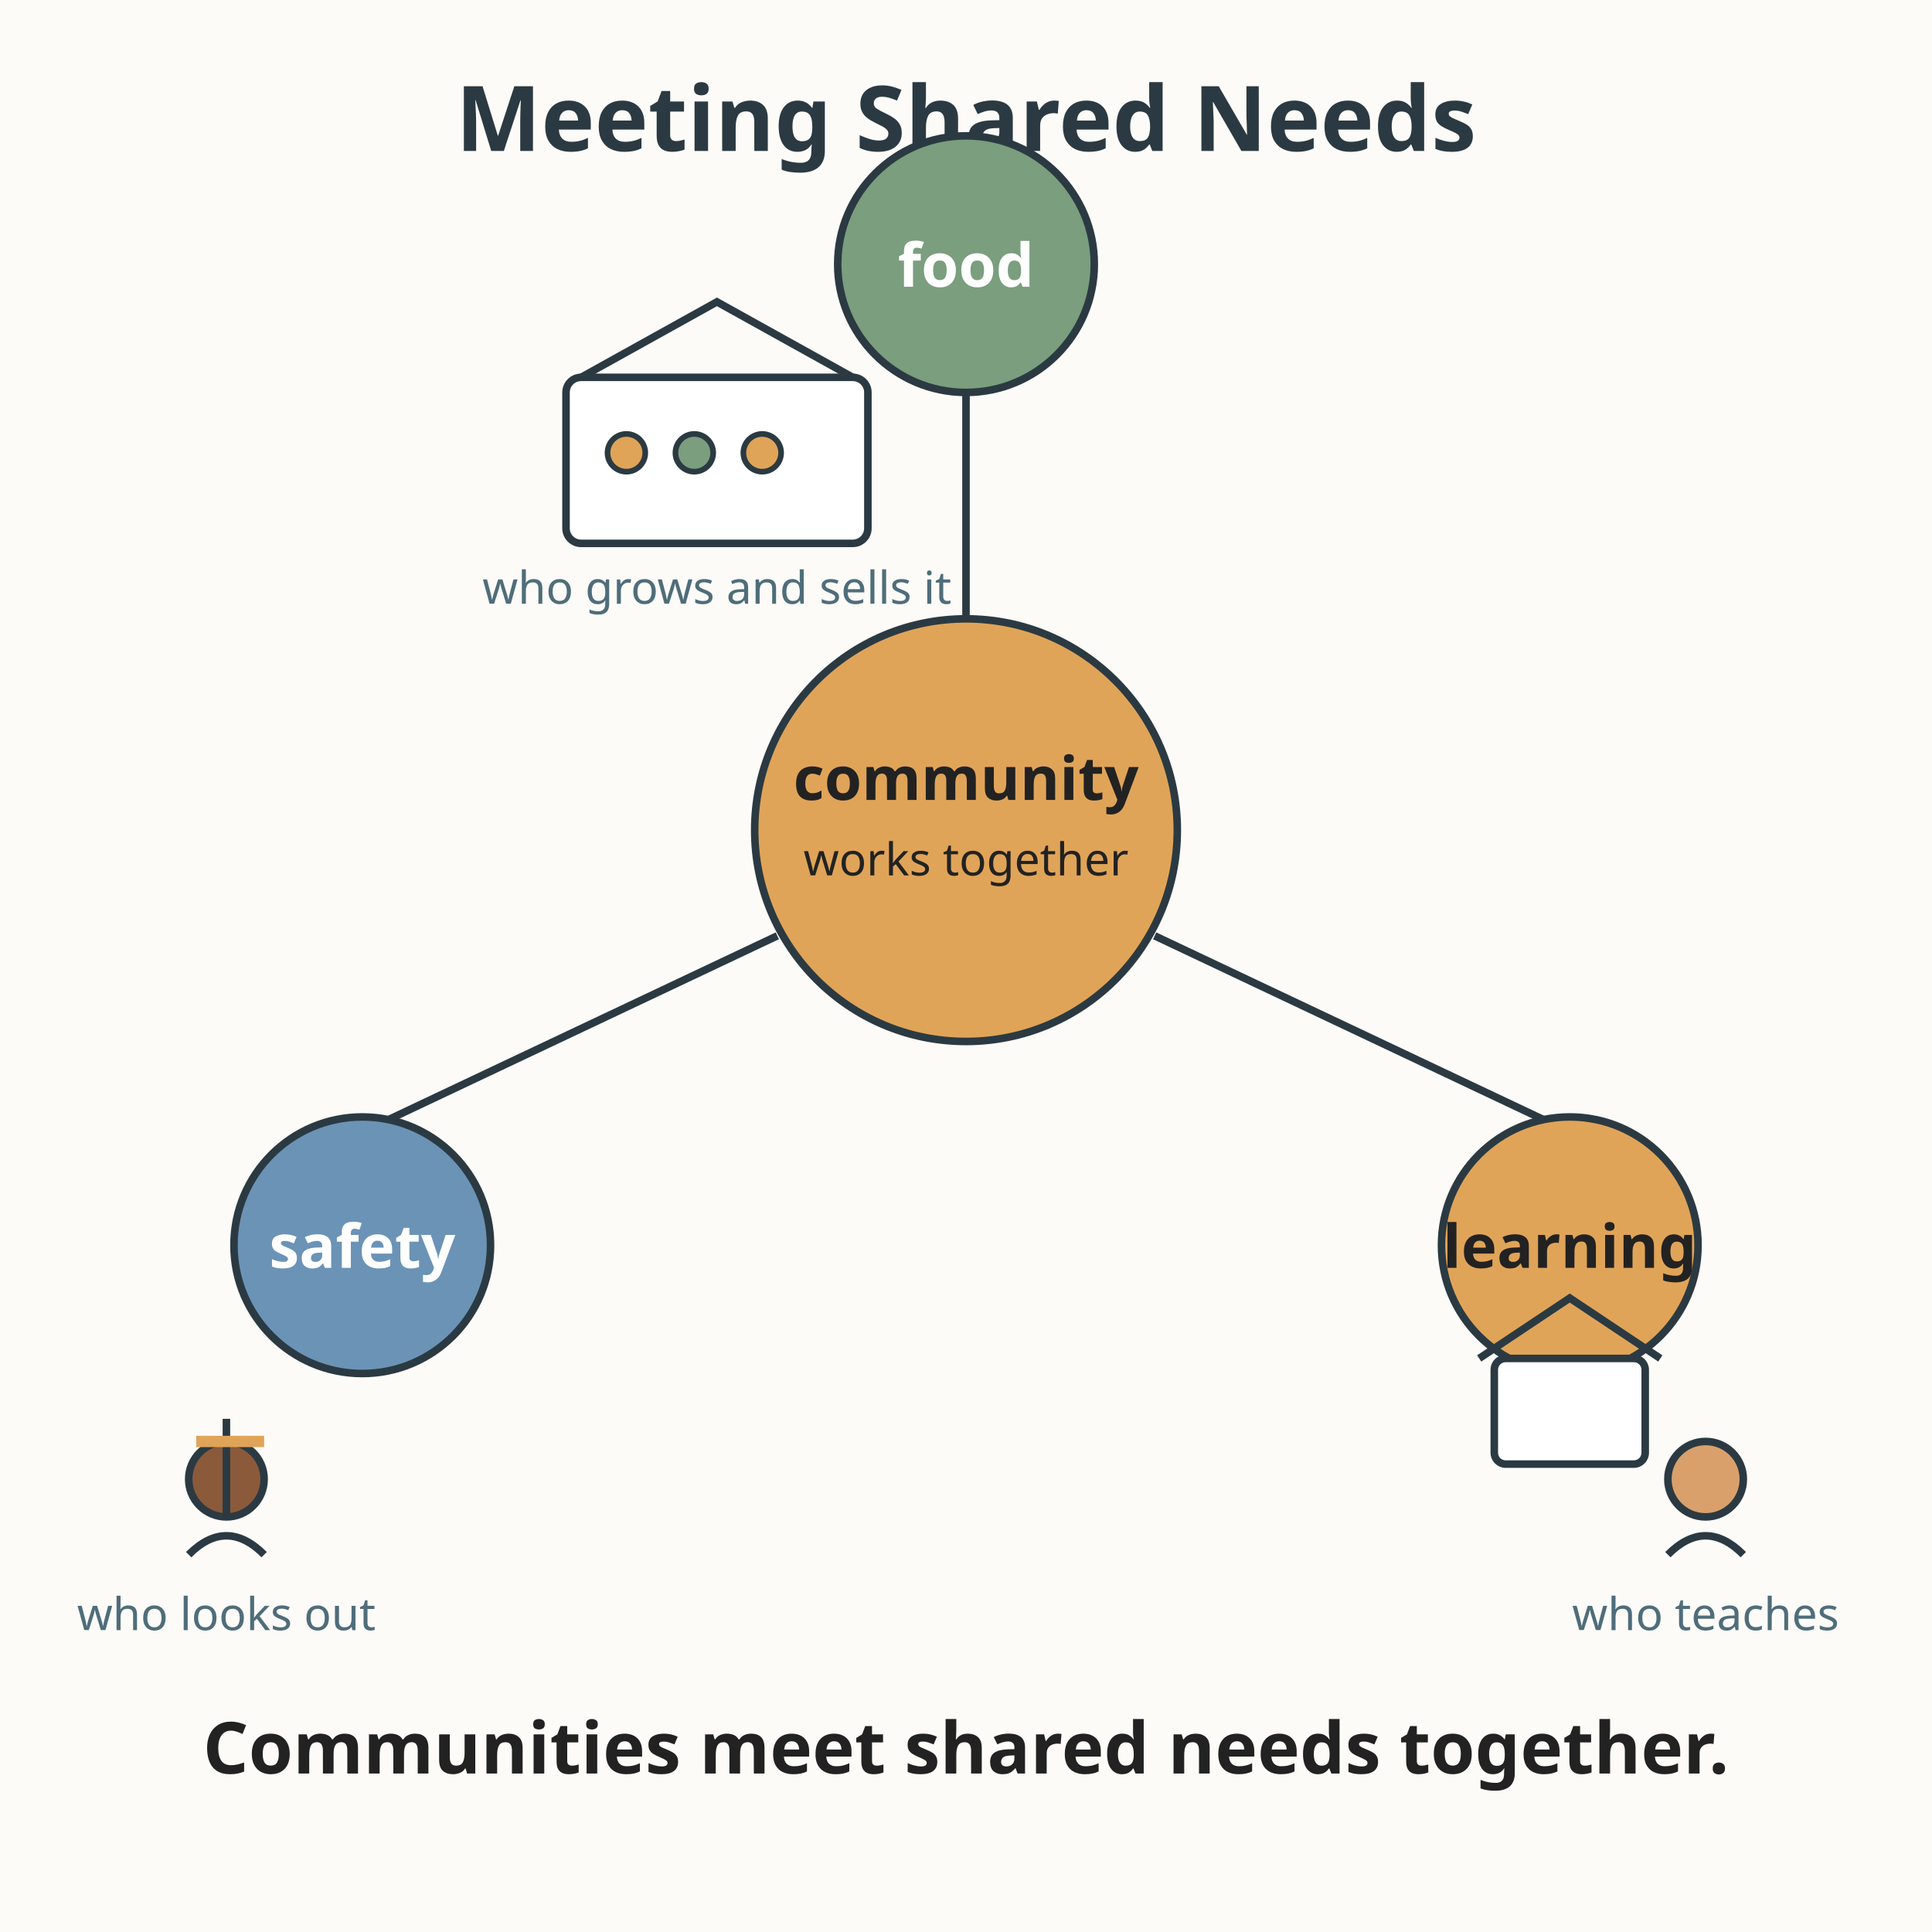
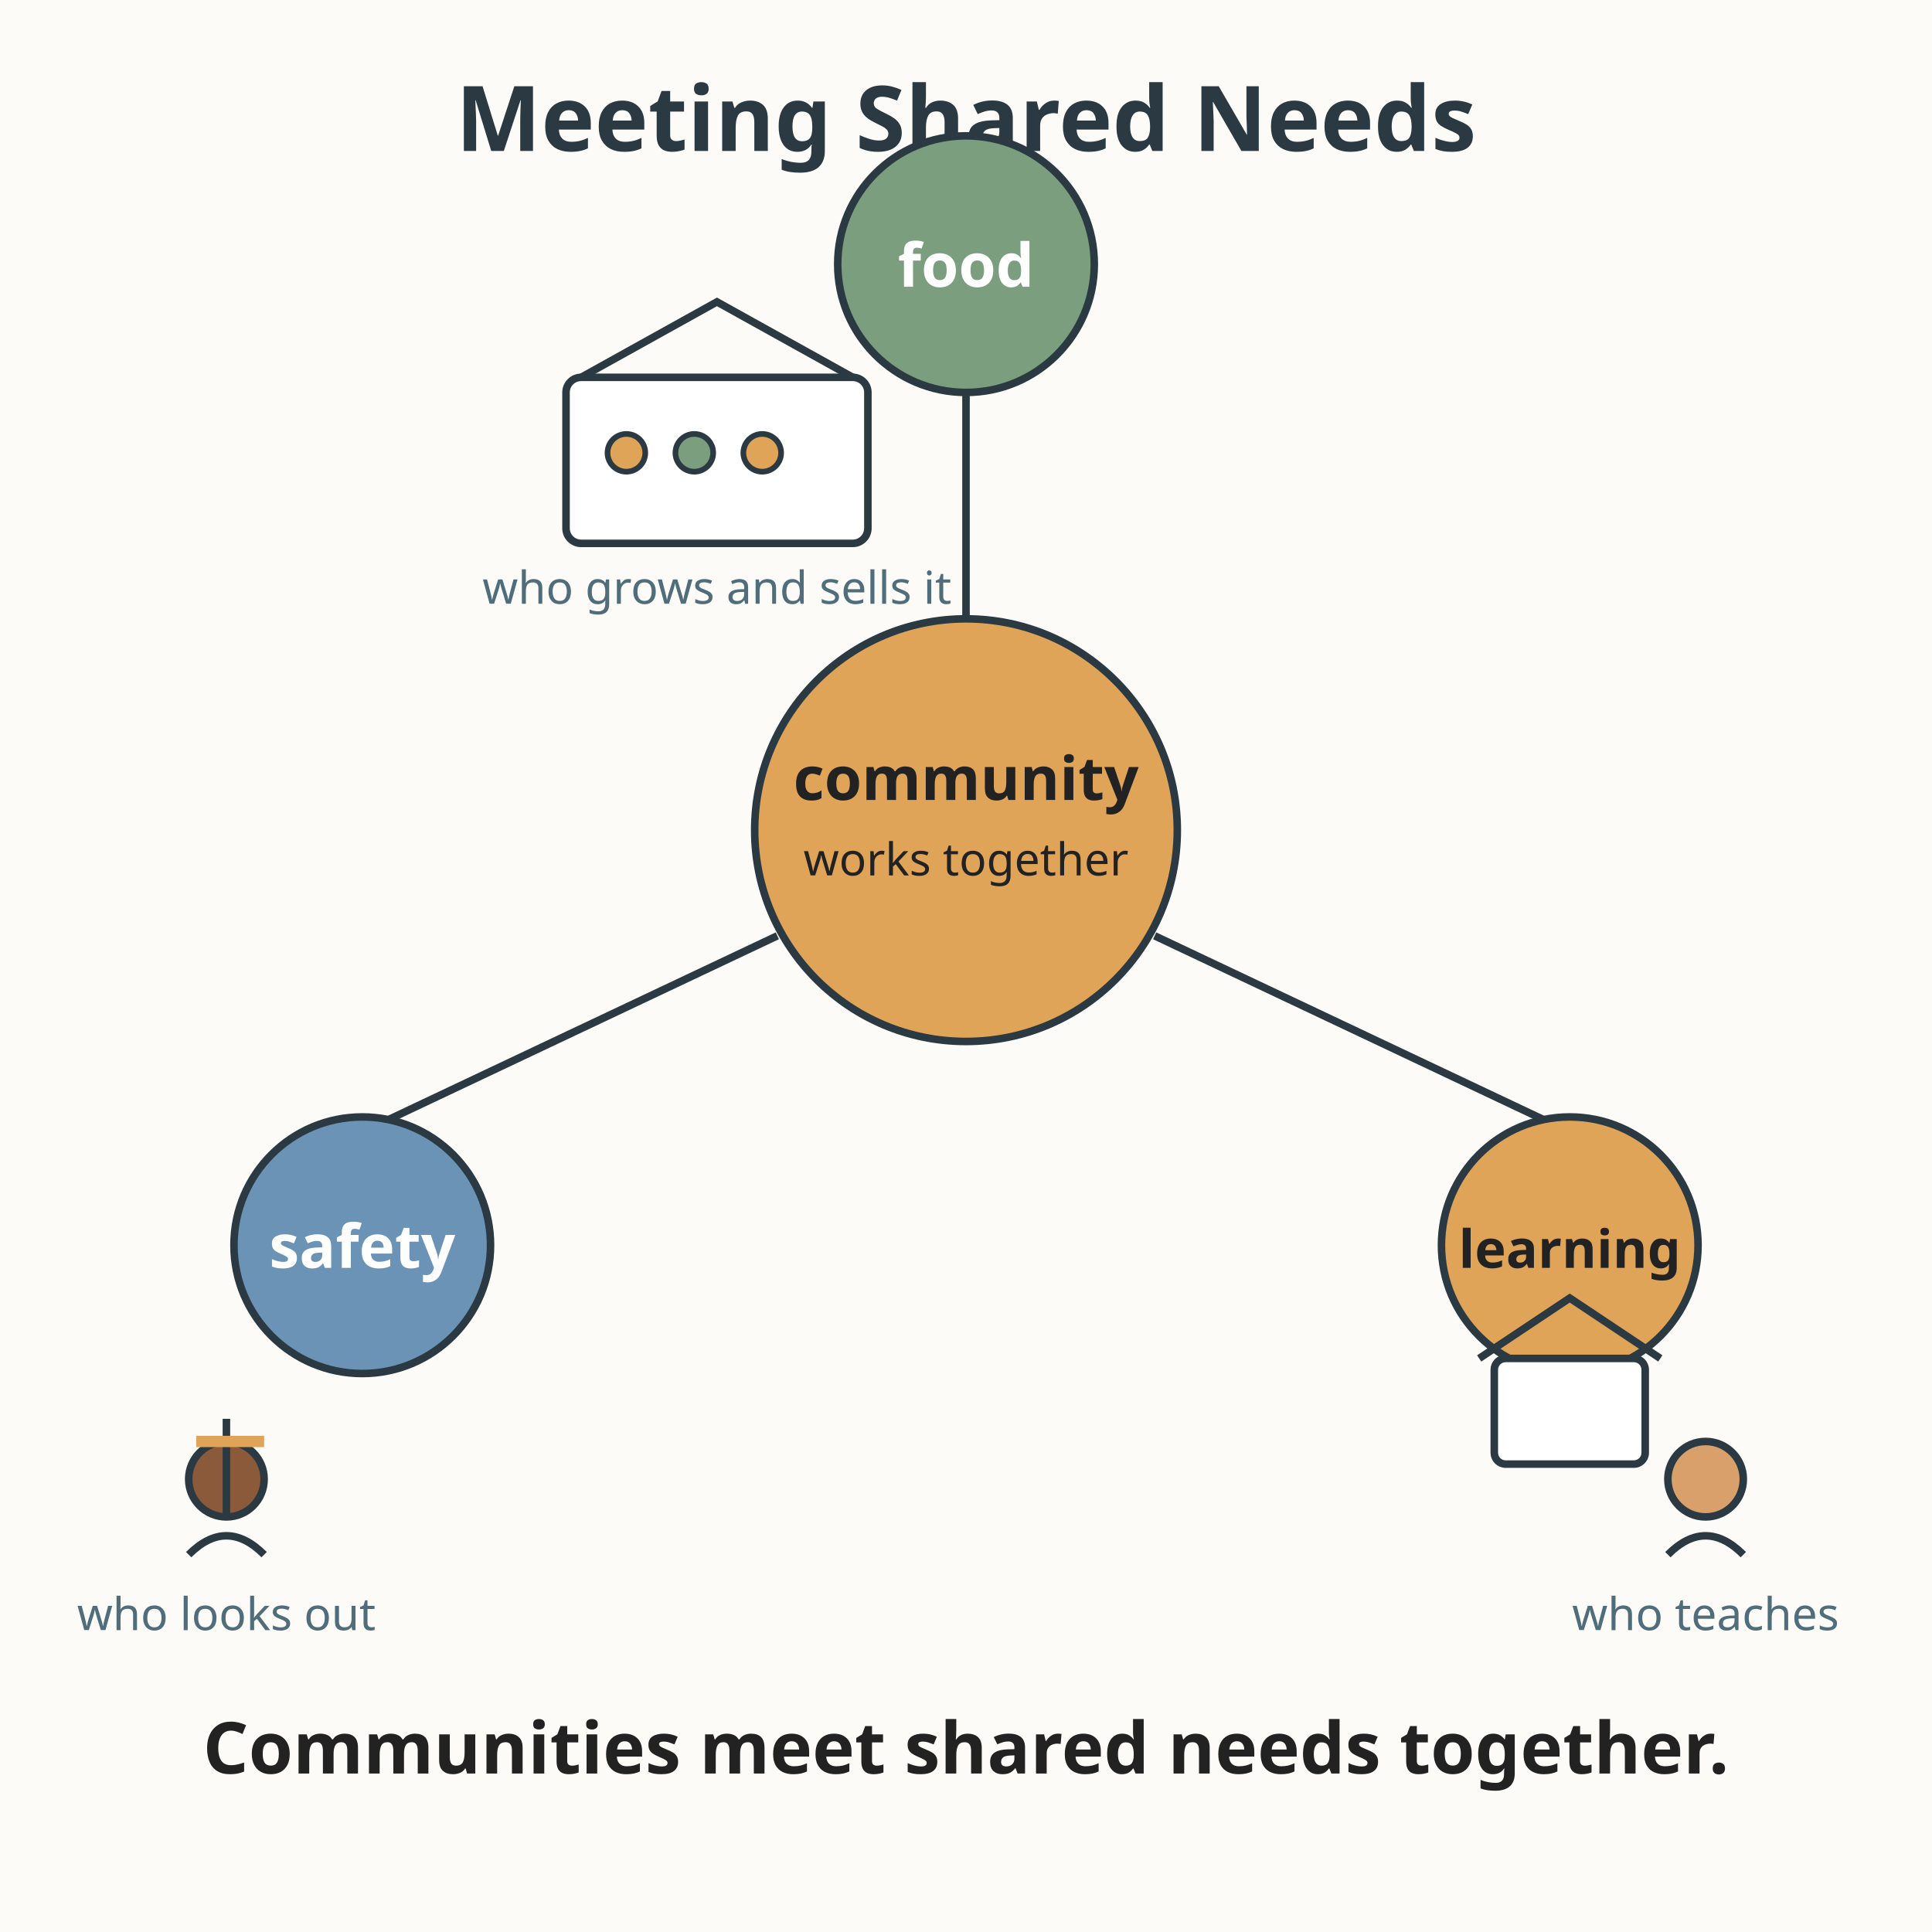
<svg xmlns="http://www.w3.org/2000/svg" viewBox="0 0 512 512" role="img" aria-labelledby="title-L-05-004-08-shared-needs-web desc-L-05-004-08-shared-needs-web">
  <rect width="512" height="512" fill="#fdfbf7" />
  <text x="256" y="40" text-anchor="middle" font-family="sans-serif" font-size="24" font-weight="bold" fill="#2b3a42">Meeting Shared Needs</text>
  <circle cx="256" cy="220" r="56" fill="#e0a458" stroke="#2b3a42" stroke-width="2" />
  <text x="256" y="212" text-anchor="middle" font-family="sans-serif" font-size="16" font-weight="bold" fill="#222222">community</text>
  <text x="256" y="232" text-anchor="middle" font-family="sans-serif" font-size="12" fill="#222222">works together</text>
  <line x1="256" y1="164" x2="256" y2="96" stroke="#2b3a42" stroke-width="2" />
  <line x1="206" y1="248" x2="96" y2="300" stroke="#2b3a42" stroke-width="2" />
  <line x1="306" y1="248" x2="416" y2="300" stroke="#2b3a42" stroke-width="2" />
  <circle cx="256" cy="70" r="34" fill="#7a9e7e" stroke="#2b3a42" stroke-width="2" />
  <text x="256" y="76" text-anchor="middle" font-family="sans-serif" font-size="16" font-weight="bold" fill="#ffffff">food</text>
  <rect x="150" y="100" width="80" height="44" rx="4" fill="#ffffff" stroke="#2b3a42" stroke-width="2" />
  <path d="M154 100 L190 80 L226 100" fill="none" stroke="#2b3a42" stroke-width="2" />
  <circle cx="166" cy="120" r="5" fill="#e0a458" stroke="#2b3a42" stroke-width="1.5" />
  <circle cx="184" cy="120" r="5" fill="#7a9e7e" stroke="#2b3a42" stroke-width="1.5" />
  <circle cx="202" cy="120" r="5" fill="#e0a458" stroke="#2b3a42" stroke-width="1.5" />
  <text x="190" y="160" text-anchor="middle" font-family="sans-serif" font-size="12" fill="#4f6d7a">who grows and sells it</text>
  <circle cx="96" cy="330" r="34" fill="#6b93b6" stroke="#2b3a42" stroke-width="2" />
  <text x="96" y="336" text-anchor="middle" font-family="sans-serif" font-size="16" font-weight="bold" fill="#ffffff">safety</text>
  <circle cx="60" cy="392" r="10" fill="#8a5a3b" stroke="#2b3a42" stroke-width="2" />
  <path d="M50 412 q10 -10 20 0" fill="none" stroke="#2b3a42" stroke-width="2" />
  <line x1="60" y1="402" x2="60" y2="376" stroke="#2b3a42" stroke-width="2" />
  <line x1="52" y1="382" x2="70" y2="382" stroke="#e0a458" stroke-width="3" />
  <text x="60" y="432" text-anchor="middle" font-family="sans-serif" font-size="12" fill="#4f6d7a">who looks out</text>
  <circle cx="416" cy="330" r="34" fill="#e0a458" stroke="#2b3a42" stroke-width="2" />
-   <text x="416" y="336" text-anchor="middle" font-family="sans-serif" font-size="16" font-weight="bold" fill="#222222">learning</text>
+   <text x="416" y="336" text-anchor="middle" font-family="sans-serif" font-size="14" font-weight="bold" fill="#222222">learning</text>
  <rect x="396" y="360" width="40" height="28" rx="3" fill="#ffffff" stroke="#2b3a42" stroke-width="2" />
  <path d="M392 360 L416 344 L440 360" fill="none" stroke="#2b3a42" stroke-width="2" />
  <circle cx="452" cy="392" r="10" fill="#d9a06b" stroke="#2b3a42" stroke-width="2" />
  <path d="M442 412 q10 -10 20 0" fill="none" stroke="#2b3a42" stroke-width="2" />
  <text x="452" y="432" text-anchor="middle" font-family="sans-serif" font-size="12" fill="#4f6d7a">who teaches</text>
  <text x="256" y="470" text-anchor="middle" font-family="sans-serif" font-size="19" font-weight="bold" fill="#222222">Communities meet shared needs together.</text>
</svg>
